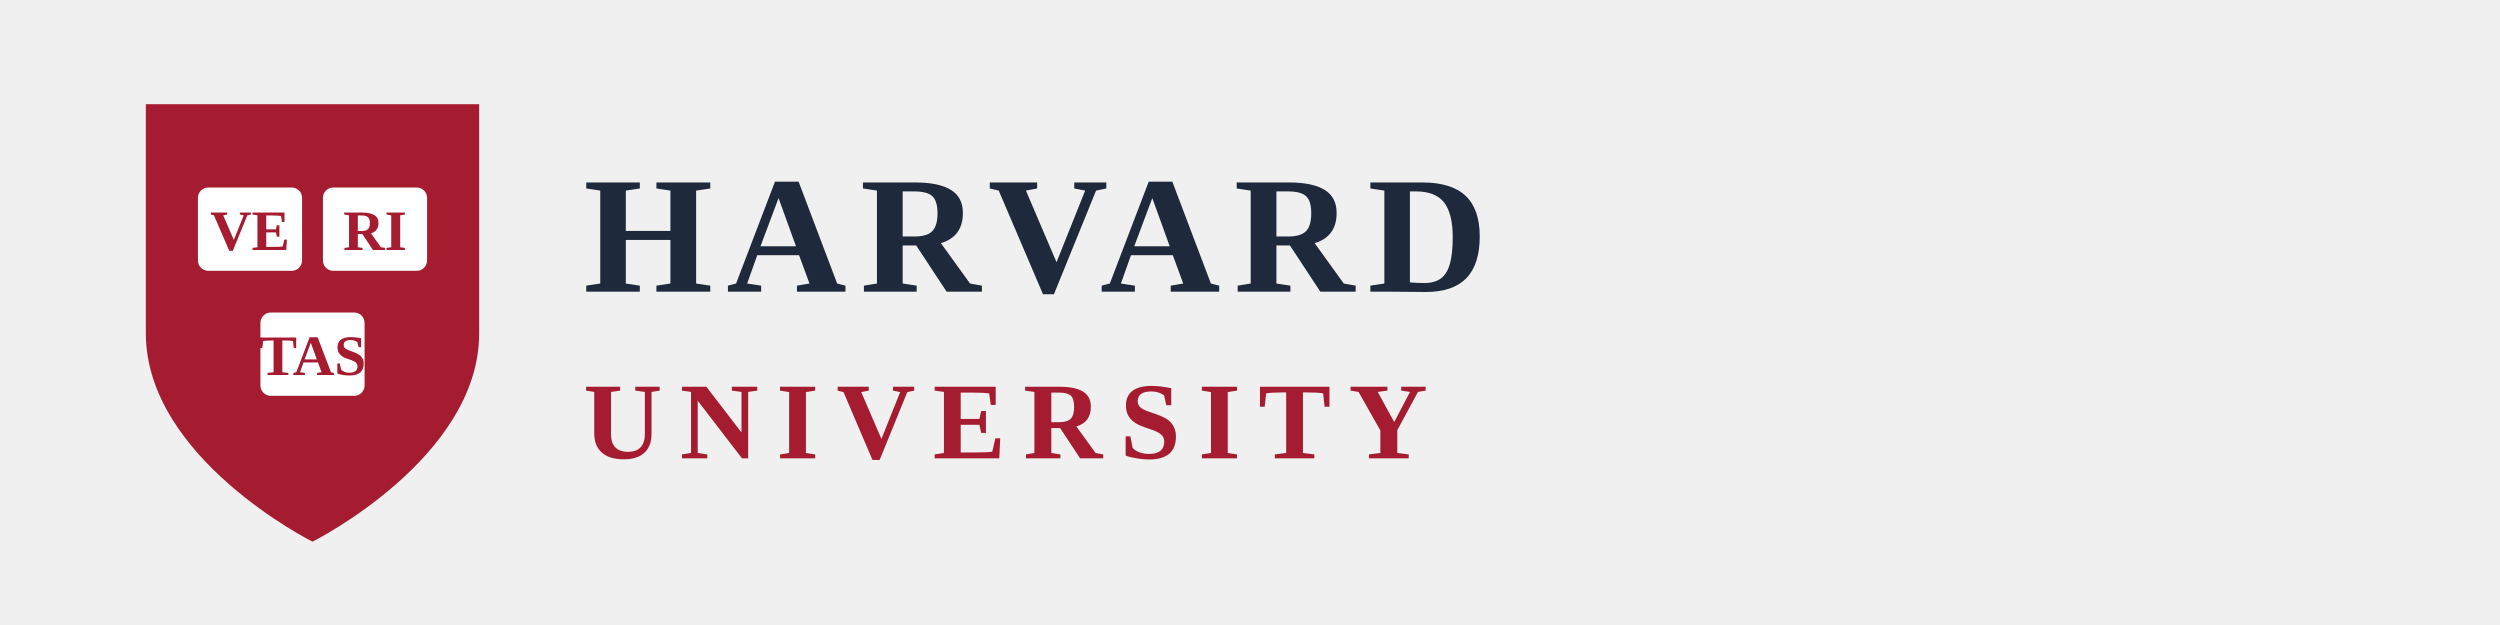
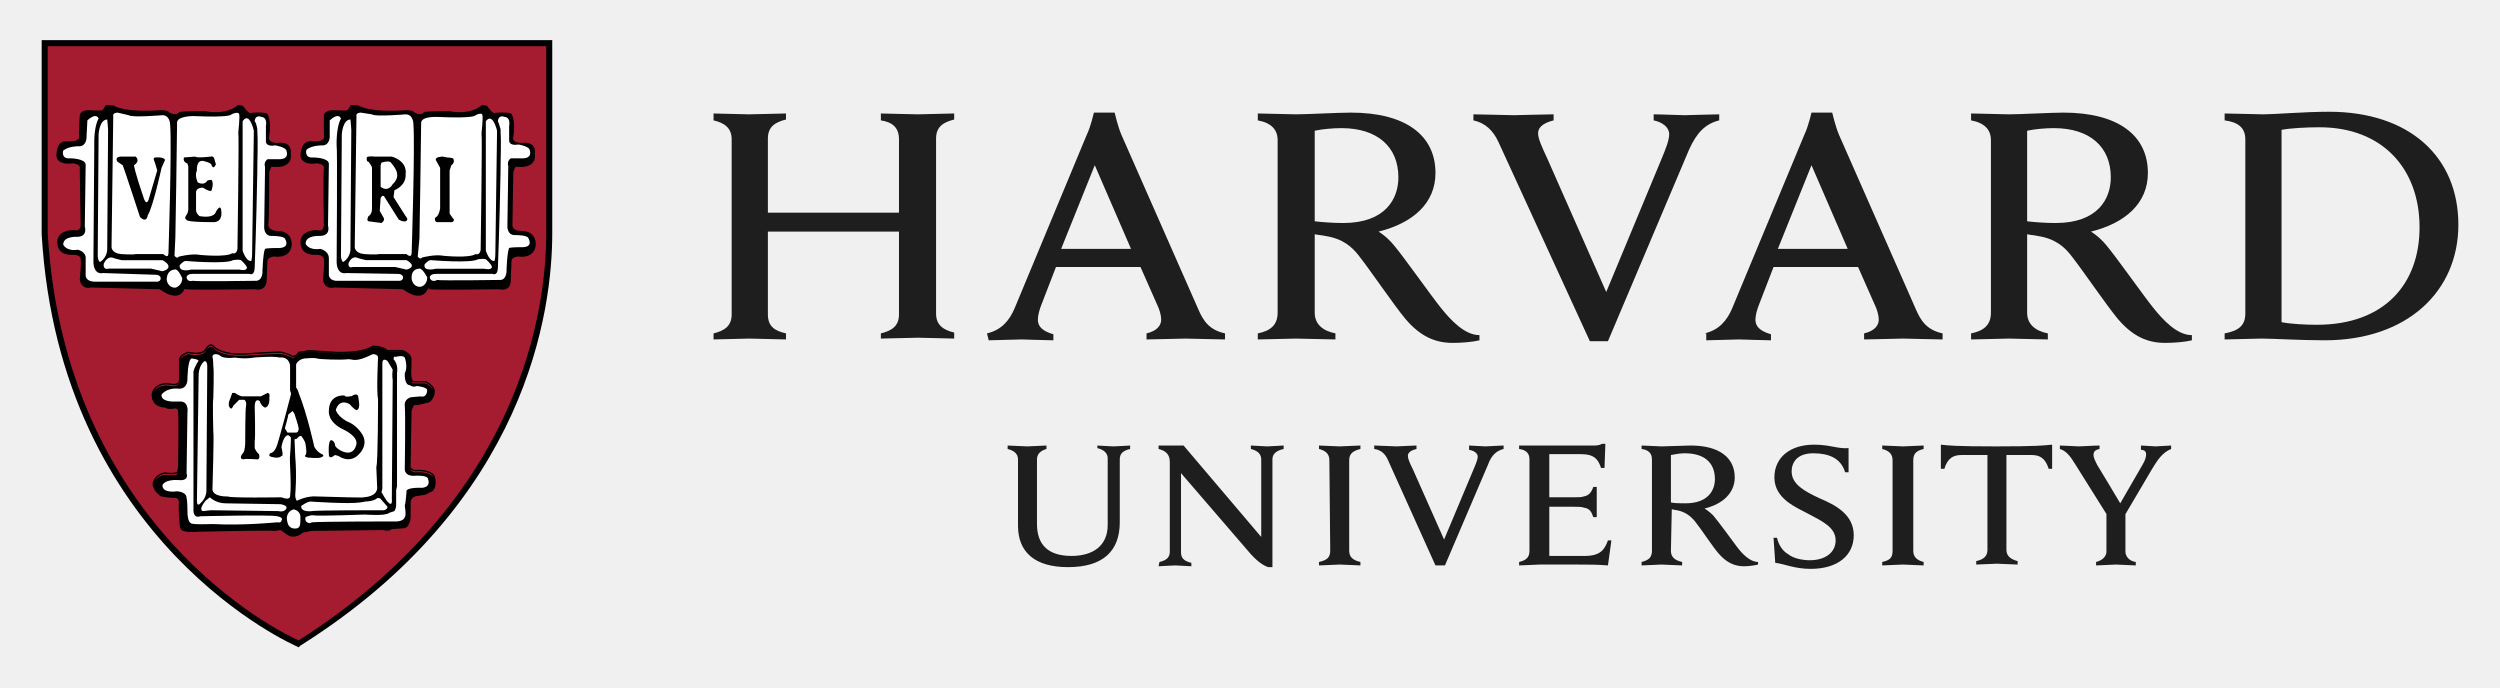
- <svg xmlns="http://www.w3.org/2000/svg" viewBox="0 0 240 60" width="240" height="60" fill="none">
-   <g transform="translate(10, 6)">
-     <path d="M4 4 h32 v22 c0 12 -16 20 -16 20 s-16 -8 -16 -20 Z" fill="#A51C30" />
-     <rect x="9" y="12" width="10" height="8" rx="1" fill="#FFFFFF" />
-     <text x="14" y="18" font-family="'Times New Roman', serif" font-size="5.5" font-weight="700" fill="#A51C30" text-anchor="middle">VE</text>
-     <rect x="21" y="12" width="10" height="8" rx="1" fill="#FFFFFF" />
-     <text x="26" y="18" font-family="'Times New Roman', serif" font-size="5.5" font-weight="700" fill="#A51C30" text-anchor="middle">RI</text>
-     <rect x="15" y="24" width="10" height="8" rx="1" fill="#FFFFFF" />
-     <text x="20" y="30" font-family="'Times New Roman', serif" font-size="5.5" font-weight="700" fill="#A51C30" text-anchor="middle">TAS</text>
-   </g>
-   <text x="56" y="28" font-family="'Cinzel', 'Times New Roman', serif" font-size="16" font-weight="700" fill="#1e293b" letter-spacing="0.08em">HARVARD</text>
-   <text x="56" y="44" font-family="'Cinzel', 'Times New Roman', serif" font-size="10.5" font-weight="600" fill="#A51C30" letter-spacing="0.16em">UNIVERSITY</text>
+ <svg xmlns="http://www.w3.org/2000/svg" width="600" height="165" version="1.1">
+   <path d="m244.32 110.24c0-1.242-0.828-2.07-2.484-2.484v-0.828c0.828 0 3.933 0.207 4.761 0.207 0.621 0 3.726-0.207 4.554-0.207v0.828c-1.449 0.414-2.277 1.242-2.277 2.484v15.525c0 4.968 2.691 7.659 8.28 7.659 4.968 0 8.694-2.277 8.694-7.452v-15.939c0-1.242-0.828-2.07-2.484-2.484v-0.621c0.621 0 3.105 0.207 3.933 0.207 0.828 0 3.312-0.207 3.933-0.207v0.828c-1.863 0.414-2.484 1.242-2.484 2.484v15.111c0 6.831-3.933 10.764-12.42 10.764-7.866 0-12.006-3.519-12.006-9.936zm33.947 24.632c1.863-0.414 2.484-1.242 2.484-2.484v-21.527c0-1.863-1.035-2.691-2.691-3.105v-0.828h6.003l18.63 21.941v-18.63c0-1.242-0.828-2.07-2.484-2.484v-0.828c0.621 0 3.105 0.207 3.933 0.207 0.828 0 3.312-0.207 3.933-0.207v0.828c-1.863 0.414-2.691 1.242-2.691 2.484v25.874h-1.035c-0.621-0.207-2.07-0.828-4.14-3.105l-16.767-19.458v19.044c0 1.242 0.621 2.07 2.484 2.484v0.828c-0.621 0-3.105-0.207-3.933-0.207-0.828 0-3.312 0.207-3.933 0.207zm147.38-5.796h0.828c0.414 1.656 1.242 3.105 2.691 3.933 1.242 1.035 3.519 1.449 5.175 1.449 3.726 0 6.21-1.863 6.21-4.761 0-3.105-3.105-4.554-6.624-6.417-2.691-1.449-8.073-3.519-8.073-8.694 0-4.761 3.726-7.866 9.522-7.866 3.933 0 5.589 1.035 8.28 0.828v5.796h-0.828c-1.035-3.519-4.14-4.554-7.659-4.554-3.933 0-5.175 2.277-5.175 4.347 0 3.105 3.105 4.761 6.624 6.417 3.933 1.656 8.28 3.933 8.28 8.901 0 4.761-3.726 8.073-10.35 8.073-3.933 0-6.417-1.242-8.487-1.449zm80.107-5.382-7.659-12.213c-1.242-2.07-2.277-3.312-3.726-3.726v-0.828c1.035 0 3.933 0.207 4.554 0.207 0.828 0 3.726-0.207 4.968-0.207v0.828c-1.035 0.207-1.449 0.621-1.449 1.449 0 0.621 0.414 1.449 0.828 2.277 0.414 0.621 5.589 9.315 5.589 9.315l5.382-9.315c0.621-1.035 0.828-1.863 0.828-2.484 0-0.621-0.414-1.035-1.242-1.035v-1.035c0.828 0 2.898 0.207 3.519 0.207 0.621 0 2.898-0.207 3.726-0.207v0.828c-2.07 0.828-3.312 2.691-4.554 4.761l-6.831 11.592m0.414-1.449v9.729c0 1.035 0.828 2.277 2.484 2.484v0.828c-0.828 0-3.933-0.207-4.761-0.207s-3.726 0.207-4.761 0.207v-0.828c1.656-0.414 2.484-1.449 2.484-2.484v-9.315m-140.96-16.146h17.802c0.621 0 1.449 0 2.07-0.414h0.828l-0.207 5.796h-0.828c-0.621-1.863-1.449-3.312-4.761-3.312h-7.659v10.35h6.003c0.828 0 1.863 0 2.277-0.207 1.242-0.207 1.863-1.035 2.277-2.277h0.828v7.245h-0.828c-0.414-1.242-0.828-2.07-2.277-2.277-0.414-0.207-1.449-0.207-2.277-0.207h-6.003v11.799h8.487c3.726 0 4.761-1.449 5.589-3.726h0.828l-0.828 6.003c-2.691-0.207-4.347-0.207-7.452-0.207h-8.901c-0.828 0-3.933 0.207-4.968 0.207v-0.828c1.656-0.414 2.484-1.035 2.484-2.691v-21.941c0-1.449-0.828-2.277-2.484-2.484zm-45.539 3.519c0-1.449-0.828-2.277-2.484-2.691v-0.828c1.035 0 3.933 0.207 4.968 0.207 0.828 0 3.933-0.207 4.968-0.207v0.828c-1.656 0.414-2.691 1.035-2.691 2.691v21.734c0 1.449 0.828 2.277 2.691 2.691v0.828c-1.035 0-3.933-0.207-4.968-0.207-0.828 0-3.933 0.207-4.968 0.207v-0.828c1.863-0.414 2.691-1.035 2.691-2.691zm135.17 0c0-1.449-0.828-2.277-2.484-2.691v-0.828c1.035 0 4.14 0.207 4.968 0.207s3.933-0.207 4.968-0.207v0.828c-1.656 0.414-2.484 1.035-2.484 2.691v21.734c0 1.449 0.828 2.277 2.484 2.691v0.828c-1.035 0-3.933-0.207-4.968-0.207-0.828 0-3.933 0.207-4.968 0.207v-0.828c1.863-0.414 2.484-1.035 2.484-2.691zm24.839-3.312c-9.729 0-11.385-0.207-13.248-0.414v5.796h0.828c0.828-2.691 2.277-3.312 4.14-3.312h6.21v22.769c0 1.449-0.828 2.277-2.691 2.691v0.828c1.035 0 4.14-0.207 4.968-0.207 0.828 0 3.933 0.207 4.968 0.207v-0.828c-1.656-0.414-2.691-1.242-2.691-2.691v-22.769h6.003c1.863 0 3.312 0.621 4.14 3.312h0.828v-5.796c-2.277 0.207-3.726 0.414-13.455 0.414zm-78.037 25.046c0 1.449 0.828 2.277 2.691 2.691v0.828c-1.035 0-4.14-0.207-4.968-0.207-0.828 0-3.726 0.207-4.761 0.207v-0.828c1.656-0.414 2.484-1.035 2.484-2.691v-21.941c0-1.449-0.828-2.277-2.484-2.484v-0.828c1.035 0 3.933 0.207 4.761 0.207 1.449 0 5.382-0.207 7.038-0.207 6.831 0 10.557 2.898 10.557 7.659 0 3.726-2.898 6.417-7.245 7.452 0 0 1.035 0.621 2.07 1.656 1.242 1.449 4.554 6.003 5.796 7.659s3.105 3.519 4.968 3.519v0.621c-0.828 0.207-2.277 0.414-3.312 0.414-2.277 0-4.14-0.828-6.003-2.898-1.656-1.863-4.14-5.796-5.796-7.866-1.035-1.242-2.277-2.277-4.347-2.691-0.414 0-0.828-0.207-1.242-0.207zm0-11.592c0.828 0.207 2.277 0.207 3.519 0.207 5.382 0 7.038-3.105 7.038-5.796 0-3.933-2.484-6.21-7.245-6.21-1.035 0-2.277 0.207-3.312 0.414zm-67.894-10.143c-0.621-1.449-1.656-2.484-3.312-2.691v-0.828c1.035 0 4.554 0.207 5.382 0.207 0.621 0 3.726-0.207 4.761-0.207v0.828c-0.828 0.207-2.07 0.621-2.07 1.656 0 0.621 0.414 1.656 1.242 3.312l7.452 16.767 7.038-16.767c0.621-1.449 1.035-2.484 1.035-3.105 0-0.828-0.828-1.449-2.07-1.656v-1.035c0.828 0 3.105 0.207 3.933 0.207 0.621 0 3.312-0.207 4.347-0.207v0.828c-1.656 0.414-2.898 1.449-3.726 3.726l-10.35 24.218h-2.277zm26.495-76.381c-1.242-2.691-3.105-4.554-6.003-5.175v-1.449c1.863 0 8.28 0.207 9.729 0.207 1.242 0 7.452-0.207 9.522-0.207v1.449c-1.656 0.414-3.726 1.242-3.726 3.105 0 1.242 0.828 3.105 2.277 6.21l14.076 31.877 13.248-31.877c1.035-2.484 1.863-4.554 1.863-6.003 0-1.656-1.656-2.898-3.726-3.312v-1.449c1.863 0 6.003 0.207 7.452 0.207 1.242 0 6.21-0.207 8.28-0.207v1.449c-3.312 0.828-5.382 2.898-7.245 7.038l-19.458 45.953h-4.347zm-188.37 45.953c2.484-0.621 4.347-1.656 4.347-4.554v-42.02c0-2.691-1.656-3.933-4.347-4.554v-1.656c1.242 0 7.038 0.207 8.487 0.207 1.656 0 7.659-0.207 8.901-0.207v1.449c-2.484 0.621-4.347 1.656-4.347 4.554v17.802h31.463v-17.595c0-2.898-1.656-4.14-4.347-4.554v-1.656c1.242 0 7.245 0.207 8.901 0.207 1.449 0 7.245-0.207 8.694-0.207v1.449c-2.484 0.621-4.347 1.656-4.347 4.554v42.02c0 2.691 1.656 3.933 4.347 4.554v1.449c-1.242 0-7.245-0.207-8.694-0.207-1.656 0-7.452 0.207-8.901 0.207v-1.242c2.484-0.621 4.347-1.656 4.347-4.554v-19.872h-31.463v19.872c0 2.898 1.656 3.933 4.347 4.554v1.449c-1.242 0-7.452-0.207-8.901-0.207s-7.038 0.207-8.487 0.207zm362.66 0c3.312-0.621 4.968-1.863 4.968-4.761v-41.813c0-2.898-1.863-4.14-4.968-4.554v-1.656c1.863 0 7.659 0.207 9.315 0.207 2.691 0 9.936-0.621 15.732-0.621 19.251 0 31.049 10.764 31.049 27.116 0 15.939-12.213 27.737-32.084 27.737-5.796 0-12.42-0.414-15.111-0.414-1.656 0-7.038 0.207-8.901 0.207zm13.662-2.691c2.07 0.414 5.589 0.621 8.487 0.621 16.146 0 24.632-9.729 24.632-23.39 0-14.076-8.901-24.011-24.011-24.011-3.105 0-7.038 0.207-9.108 0.621zm-232.04-2.277c0 2.691 1.863 4.347 4.968 4.968v1.449c-1.863 0-7.659-0.207-9.522-0.207-1.449 0-7.245 0.207-9.108 0.207v-1.449c3.105-0.621 4.761-2.07 4.761-4.968v-41.399c0-2.484-1.449-4.14-4.761-4.761v-1.656c1.863 0 7.452 0.207 9.108 0.207 2.691 0 10.143-0.414 13.248-0.414 13.041 0 20.286 5.382 20.286 14.49 0 7.245-5.382 12.006-13.662 14.076 0 0 1.863 1.035 3.726 3.312 2.277 2.691 8.694 11.799 11.178 14.904 2.484 3.105 5.796 6.624 9.315 6.624v1.242c-1.656 0.414-4.347 0.621-6.417 0.621-4.347 0-7.866-1.656-11.385-5.796-2.898-3.519-8.073-11.178-10.971-14.904-1.863-2.484-4.14-4.347-8.28-4.968-0.828-0.207-1.656-0.207-2.484-0.414zm0-21.941c1.656 0.207 4.347 0.414 6.831 0.414 10.143 0 13.248-5.796 13.248-10.971 0-7.245-4.968-11.799-13.662-11.799-1.863 0-4.554 0.207-6.417 0.621zm170.98 21.941c0 2.691 1.863 4.347 4.968 4.968v1.449c-1.863 0-7.659-0.207-9.315-0.207-1.449 0-7.245 0.207-9.108 0.207v-1.449c3.105-0.621 4.761-2.07 4.761-4.968v-41.399c0-2.484-1.449-4.14-4.761-4.761v-1.656c1.863 0 7.452 0.207 9.108 0.207 2.691 0 10.143-0.414 13.041-0.414 13.041 0 20.286 5.382 20.286 14.49 0 7.245-5.382 12.006-13.662 14.076 0 0 1.863 1.035 3.726 3.312 2.277 2.691 8.694 11.799 11.178 14.904 2.484 3.105 5.796 6.624 9.315 6.624v1.242c-1.656 0.414-4.347 0.621-6.417 0.621-4.347 0-7.866-1.656-11.385-5.796-2.898-3.519-8.073-11.178-10.971-14.904-1.863-2.484-4.14-4.347-8.28-4.968-0.828-0.207-1.656-0.207-2.484-0.414zm0-21.941c1.656 0.207 4.347 0.414 6.831 0.414 10.143 0 13.248-5.796 13.248-10.971 0-7.245-4.968-11.799-13.662-11.799-1.863 0-4.554 0.207-6.417 0.621zm-249.64 26.909c3.519-0.828 5.382-3.105 6.624-6.003l17.388-41.813c0.828-1.656 1.656-5.175 1.656-5.175h4.968s0.828 3.519 1.656 5.382l18.423 41.813c1.242 2.898 2.691 4.968 6.417 5.796v1.449c-2.07 0-8.073-0.207-9.522-0.207s-7.245 0.207-9.315 0.207v-1.449c2.691-0.621 3.519-2.07 3.519-3.312 0-1.035-0.414-2.484-1.035-3.726l-3.933-8.901h-20.286l-3.519 9.108c-0.414 1.035-0.828 2.484-0.828 3.519 0 1.449 0.828 2.691 3.726 3.519v1.449c-1.863 0-6.624-0.207-7.659-0.207l-7.866 0.207zm34.568-20.286-8.694-20.079-8.073 20.079zm137.65 20.286c3.519-0.828 5.382-3.105 6.624-6.003l17.388-41.813c0.828-1.656 1.656-5.175 1.656-5.175h4.968s0.828 3.519 1.656 5.382l18.423 41.813c1.242 2.898 2.691 4.968 6.417 5.796v1.449c-2.07 0-8.073-0.207-9.522-0.207s-7.245 0.207-9.315 0.207v-1.449c2.691-0.621 3.519-2.07 3.519-3.312 0-1.035-0.414-2.484-1.035-3.726l-3.933-8.901h-20.286l-3.519 9.108c-0.414 1.035-0.828 2.484-0.828 3.519 0 1.449 0.828 2.691 3.726 3.519v1.449c-1.863 0-6.624-0.207-7.659-0.207l-7.866 0.207v-1.656zm34.361-20.286-8.694-20.079-8.073 20.079z" fill="#1e1e1e" />
+   <path d="m10.828 10.47h121.09v45.746c0 20.906-7.866 65.41-60.029 98.53 0 0-56.717-23.597-61.064-98.53z" fill="#a51c30" />
+   <path d="m50.645 82.64c-0.304-0.012-0.568 0.139-0.78 0.323-0.414 0.359-0.662 0.855-0.675 0.881-0.462 0.647-1.434 0.81-2.317 0.784-0.883-0.025-1.641-0.226-1.641-0.226l-0.049-0.012-0.049 0.017c-1.269 0.423-1.834 0.963-2.066 1.427-0.116 0.232-0.146 0.442-0.146 0.594 0 0.119 0.015 0.172 0.024 0.206v4.742c-0.046 0.261-0.167 0.422-0.336 0.534-0.171 0.114-0.398 0.174-0.627 0.198-0.457 0.048-0.902-0.048-0.902-0.048h-0.004c-1.592-0.318-2.683 0.055-3.364 0.517-0.67 0.455-0.937 0.985-0.946 1.003-0.681 0.922-0.23 2.216-0.23 2.216v8e-3c0.044 0.118 0.095 0.229 0.154 0.332 6.79e-4 2e-3 0.008 0.024 0.008 0.024 0.621 1.656 2.899 1.653 2.899 1.653 0.828 0.621 2.276 0.206 2.276 0.206 0.425 0 0.673 0.177 0.825 0.4 0.075 0.305 0.04 0.61 0.04 0.61l-0.004 0.036 0.008 0.032c0.014 0.055 0.043 0.342 0.057 0.736 0.014 0.393 0.019 0.911 0.024 1.512 0.01 1.201 0.005 2.729-0.008 4.229-0.026 3-0.077 5.899-0.077 5.899 0 1.012-0.198 1.605-0.198 1.605l-0.008 0.024v0.028c0 0.051-0.017 0.076-0.073 0.121-0.056 0.045-0.155 0.094-0.287 0.129-0.264 0.07-0.642 0.097-1.023 0.097-0.761 0-1.532-0.101-1.532-0.101l-0.02-4e-3 -0.02 4e-3c-2.155 0.216-2.823 2.15-2.83 2.171v4e-3c-0.171 0.402-0.156 0.809-0.04 1.177 0.058 0.184 0.142 0.36 0.239 0.526 0.385 0.94 1.411 1.674 1.411 1.674 0 0.414 3.934 0.619 3.934 0.619 0.238 0.06 0.401 0.227 0.522 0.429 0.012 0.037 0.026 0.072 0.036 0.109 0.097 0.363 0.097 0.703 0.097 0.703-0.029 0.111-0.041 0.234-0.049 0.412-0.009 0.201-0.013 0.449-0.008 0.728 0.01 0.557 0.042 1.239 0.081 1.9 0.078 1.322 0.182 2.563 0.182 2.563l0.004 8e-3v8e-3c0.022 0.132 0.086 0.246 0.166 0.348 4.1e-5 5e-4 0.004 0.036 0.004 0.036 0.207 1.242 4.14 0.829 4.14 0.829s13.785-0.318 17.51-0.259c0.532 8e-3 0.858 0.027 0.91 0.053 0.414 0 1.451-0.206 1.451-0.206l1.447 1.035c0.582 0.453 1.185 0.582 1.738 0.546 0.111-6e-3 0.221-0.021 0.327-0.04 1.061-0.192 1.868-0.922 1.868-0.922l2.07-0.412c0.414 0 17.182-0.206 17.182-0.206 1.449 0.414 2.07-0.21 2.07-0.21l2.688-0.206c0.103 0 0.2-8e-3 0.291-0.024 0.658-0.12 0.996-0.646 1.172-1.16 0.053-0.102 0.108-0.204 0.146-0.307 0.219-0.603 0.214-1.197 0.214-1.197v-3.501c0.035-0.277 0.099-0.493 0.17-0.687 0.377-0.665 0.906-0.78 0.906-0.78l2.482-0.416 1.245-0.619c0.478-0.119 0.729-0.454 0.873-0.857 0.037-0.058 0.076-0.112 0.105-0.174 0.172-0.365 0.222-0.789 0.222-1.193 0-0.806-0.214-1.548-0.214-1.548l-4e-3 -0.017-4e-3 -0.017c-0.453-0.906-1.499-1.276-2.401-1.435-0.903-0.159-1.698-0.105-1.698-0.105h-4e-3c-0.997 0.1-1.373-0.186-1.544-0.465-0.172-0.279-0.133-0.582-0.133-0.582v-0.012l0.21-12.828c0.082-0.481 0.221-0.864 0.36-1.177 0.162-0.31 0.299-0.497 0.299-0.497 0.621 0.207 2.688-0.416 2.688-0.416 1.19-0.119 1.685-0.848 1.9-1.451 0.019-0.035 0.048-0.07 0.065-0.105 0.273-0.573 0.271-1.1 0.271-1.116 0.11-0.812-0.454-1.482-1.015-1.937-0.563-0.456-1.152-0.72-1.152-0.72l-0.032-0.017h-2.907c-0.081-0.017-0.146-0.059-0.214-0.15-0.07-0.092-0.136-0.229-0.186-0.396-0.099-0.334-0.145-0.784-0.158-1.229-0.025-0.89 0.077-1.759 0.077-1.759l4e-3 -0.012v-1.665c0-0.805-0.575-1.371-1.116-1.722s-1.075-0.509-1.075-0.509l-0.024-8e-3h-3.691c-0.084-0.138-0.177-0.274-0.315-0.364-0.183-0.119-0.396-0.207-0.598-0.275-0.405-0.135-0.78-0.186-0.78-0.186-0.675-0.212-1.678-0.21-1.678-0.21h-0.053l-0.044 0.028c-1.289 0.892-3.55 1.266-5.478 1.395-1.928 0.129-3.521 0.028-3.521 0.028l-6.493-0.42-0.057 0.053c0.019-0.019-0.022 0.015-0.089 0.036-0.067 0.022-0.163 0.049-0.271 0.073-0.216 0.047-0.491 0.091-0.76 0.129-0.539 0.077-1.055 0.129-1.055 0.129l-0.105 8e-3 -0.036 0.105c-0.178 0.535-0.72 0.72-0.72 0.72l-0.57 0.194c-0.378-0.321-0.968-0.565-1.528-0.736-0.591-0.18-1.081-0.279-1.104-0.283-0.004-2e-3 -0.008-6e-3 -0.012-8e-3 -0.02-8e-3 -0.039-0.012-0.057-0.017-0.034-8e-3 -0.067-0.012-0.109-0.017-0.085-8e-3 -0.193-0.01-0.327-0.012-0.268-2e-3 -0.634 6e-3 -1.067 0.021-0.866 0.029-1.999 0.085-3.125 0.15-2.25 0.129-4.471 0.287-4.476 0.287-2.566 0.103-4.3-0.309-5.389-0.74-1.09-0.431-1.52-0.865-1.52-0.865-0.273-0.373-0.575-0.554-0.873-0.566zm-0.012 0.34c0.181 8e-3 0.391 0.109 0.631 0.445l0.004 8e-3 0.008 0.012s0.502 0.493 1.637 0.942c1.136 0.449 2.918 0.868 5.527 0.764h0.012s2.222-0.158 4.471-0.287c1.125-0.065 2.256-0.12 3.117-0.15 0.43-0.015 0.797-0.023 1.055-0.021 0.129 1e-3 0.231 6e-3 0.299 0.012 0.029 2e-3 0.047 6e-3 0.061 8e-3l0.008 8e-3 0.049 0.012s0.514 0.101 1.1 0.279c0.586 0.178 1.251 0.45 1.508 0.707l0.073 0.073 0.72-0.239s0.442-0.259 0.74-0.707c-0.23 0.56-0.796 0.752-0.796 0.752l-0.619 0.416c-0.621-0.621-2.693-1.035-2.693-1.035-0.207-0.207-9.109 0.412-9.109 0.412-5.175 0.207-7.039-1.653-7.039-1.653-1.035-1.449-2.07 0.619-2.07 0.619-1.035 1.449-4.14 0.623-4.14 0.623-1.146 0.382-1.658 0.85-1.896 1.245 0.016-0.072 0.041-0.151 0.085-0.239 0.18-0.359 0.663-0.843 1.848-1.245 0.066 0.017 0.758 0.201 1.645 0.226 0.929 0.026 2.026-0.124 2.6-0.926l0.008-8e-3 0.008-0.012s0.251-0.5 0.602-0.805c0.176-0.152 0.365-0.246 0.546-0.239zm38.901 0.311c0.073 8.5e-4 1.011 0.012 1.556 0.194l0.016 4e-3 0.012 4e-3s0.353 0.05 0.724 0.174c0.185 0.062 0.375 0.14 0.522 0.234 0.024 0.015 0.036 0.033 0.057 0.048-0.497-0.306-1.278-0.42-1.278-0.42-0.621-0.207-1.658-0.206-1.658-0.206-2.691 1.863-9.109 1.451-9.109 1.451l-6.416-0.416c-0.205 0.205-2.205 0.408-2.252 0.412 0.009-0.015 0.02-0.025 0.028-0.04 0.03-2e-3 0.504-0.05 1.035-0.125 0.274-0.039 0.554-0.083 0.784-0.133 0.115-0.025 0.217-0.052 0.303-0.081 0.048-0.017 0.085-0.044 0.125-0.065l6.384 0.408s1.617 0.106 3.57-0.024c1.93-0.129 4.189-0.474 5.595-1.419zm3.242 1.031h3.719c0.012 4e-3 0.308 0.117 0.651 0.295-0.347-0.173-0.623-0.259-0.623-0.259h-3.728c-4e-3 -0.012-0.015-0.024-0.02-0.036zm4.439 0.332c0.089 0.048 0.162 0.073 0.255 0.133 0.025 0.017 0.048 0.039 0.073 0.057-0.112-0.072-0.221-0.135-0.327-0.19zm1.476 6.715c0.023 0.039 0.042 0.082 0.069 0.117 0.106 0.14 0.249 0.248 0.424 0.283l0.016 4e-3h2.87c0.024 0.01 0.54 0.249 1.051 0.663 0.359 0.29 0.674 0.654 0.817 1.055-0.371-0.596-1.054-1.052-1.472-1.29-0.21-0.12-0.356-0.182-0.356-0.182h-2.895c-0.253-0.051-0.419-0.303-0.526-0.651zm-55.674 0.631c-0.52 0.985-1.969 0.639-1.969 0.639-3.105-0.621-4.14 1.451-4.14 1.451-0.028 0.038-0.045 0.078-0.069 0.117 0.047-0.152 0.111-0.3 0.21-0.433l0.016-0.025s0.236-0.477 0.849-0.893c0.612-0.416 1.591-0.766 3.101-0.465 0 0 0.485 0.108 1.011 0.053 0.263-0.028 0.543-0.093 0.78-0.251 0.078-0.052 0.146-0.12 0.21-0.194zm55.408 20.493c0.25 0.381 0.795 0.705 1.839 0.602 0 0 0.761-0.05 1.617 0.101 0.855 0.151 1.77 0.503 2.147 1.249 1e-3 4e-3 0.024 0.108 0.032 0.142-0.971-1.434-3.808-1.249-3.808-1.249-1.353 0.135-1.726-0.432-1.827-0.845zm-55.699 0.974c-0.003 0.01-0.02 0.077-0.02 0.077 0 0.103-0.049 0.191-0.133 0.259-0.085 0.068-0.206 0.119-0.352 0.158-0.873 0.233-2.62 0-2.62 0-1.498 0.15-2.233 1.16-2.527 1.71 0 0 0.576-1.752 2.543-1.953 0.035 4e-3 0.767 0.101 1.54 0.101 0.396 0 0.789-0.024 1.108-0.109 0.159-0.042 0.303-0.099 0.416-0.19 0.018-0.015 0.029-0.036 0.044-0.053zm14.421-88.284-0.061 0.053c-3.23 2.625-7.924 1.415-7.924 1.415l-0.02-4e-3h-0.02c-4.559 0-6.028 0.206-6.028 0.206l-0.065 0.012-0.04 0.048c-0.471 0.565-1.049 0.557-1.556 0.412-0.496-0.142-0.872-0.419-0.889-0.433-0.093-0.136-0.242-0.214-0.404-0.271-0.183-0.065-0.393-0.103-0.594-0.129-0.402-0.054-0.772-0.057-0.772-0.057h-0.008l-0.004 4e-3c-4.543 0.31-7.375 0.05-9.064-0.283-0.844-0.166-1.402-0.352-1.746-0.493-0.344-0.141-0.465-0.23-0.465-0.23l0.02 0.021c-0.066-0.066-0.129-0.09-0.206-0.113-0.077-0.023-0.166-0.041-0.263-0.057-0.194-0.031-0.424-0.048-0.647-0.061-0.446-0.027-0.865-0.028-0.865-0.028h-0.105l-0.049 0.093c-0.18 0.36-0.738 1.115-0.78 1.172-0.025 8e-3 -0.081 0.025-0.182 0.036-0.117 0.012-0.269 0.024-0.441 0.028-0.343 0.01-0.768 4e-3 -1.181-8e-3 -0.824-0.026-1.597-0.077-1.597-0.077l-0.008-4e-3h-0.004c-0.863 0-1.383 0.279-1.674 0.57-0.291 0.291-0.356 0.602-0.356 0.602l-0.004 0.012-0.206 3.958v0.012c0.102 1.229-0.022 1.726-0.105 1.86-0.042 0.067-0.043 0.053-0.044 0.053l-0.141-0.093-0.097 0.142c-0.054 0.081-0.26 0.19-0.554 0.255-0.294 0.064-0.658 0.097-1.015 0.109-0.713 0.025-1.379-0.024-1.379-0.024l-0.016-4e-3 -0.016 4e-3c-0.562 0.056-0.983 0.331-1.278 0.699-0.294 0.368-0.471 0.823-0.578 1.265-0.214 0.885-0.158 1.734-0.158 1.734v0.02c0.112 0.562 0.433 0.956 0.833 1.209 0.4 0.253 0.878 0.375 1.334 0.429 0.886 0.104 1.665-0.044 1.71-0.053h0.004c1.102 0.101 1.502 0.442 1.649 0.716 0.148 0.274 0.065 0.513 0.065 0.513l-0.008 0.024v0.028c0 0.428 0.053 3.832 0.105 7.144 0.052 3.3 0.101 6.473 0.101 6.497-0.049 0.443-0.168 0.722-0.307 0.893-0.139 0.172-0.298 0.246-0.461 0.279-0.326 0.065-0.651-0.065-0.651-0.065l-0.032-0.017h-0.032c-2.316 0-3.38 0.808-3.825 1.641-0.442 0.829-0.276 1.65-0.275 1.658 0.114 1.503 1.061 2.196 1.953 2.466 0.895 0.271 1.751 0.162 1.751 0.162l-0.02 4e-3c1.108 0 1.562 0.292 1.755 0.55 0.193 0.257 0.15 0.493 0.15 0.493l-0.008 0.053 0.024 0.053c-7e-3 -0.015 0.024 0.106 0.032 0.263 0.008 0.157 0.013 0.366 0.008 0.606-0.009 0.48-0.042 1.088-0.081 1.682-0.077 1.188-0.182 2.325-0.182 2.325v0.021l0.004 0.024c0.216 1.19 0.905 1.679 1.524 1.819 0.574 0.13 1.047-4e-3 1.12-0.024h0.008l16.523 0.416c2.359 1.718 3.882 1.768 4.795 1.298 0.873-0.45 1.103-1.253 1.132-1.346l0.287 0.044c0.185 0.031 0.546 0.046 1.075 0.061 0.529 0.015 1.215 0.023 2.005 0.028 1.58 0.01 3.572 4e-3 5.539-8e-3 1.967-0.012 3.91-0.032 5.385-0.048 1.468-0.017 2.474-0.028 2.571-0.028h0.012c0.679 0.151 1.209 0.117 1.617-0.04 0.416-0.16 0.698-0.444 0.881-0.74 0.365-0.589 0.364-1.237 0.364-1.245v-8e-3l0.206-4.932c0.084-0.324 0.436-0.562 0.8-0.708 0.353-0.141 0.671-0.186 0.695-0.19 2.298 0.304 3.424-0.507 3.917-1.411 0.494-0.905 0.385-1.872 0.384-1.88v-4e-3c-0.109-1.506-1.002-2.25-1.843-2.575-0.842-0.326-1.649-0.267-1.649-0.267l0.012-4e-3c-1.097 0-1.601-0.382-1.856-0.752-0.253-0.369-0.255-0.724-0.255-0.728v-4e-3c0.057-0.36 0.092-1.252 0.121-2.462 0.029-1.224 0.048-2.737 0.061-4.213 0.026-2.951 0.028-5.745 0.028-5.745 0-0.254 0.144-0.663 0.295-0.99 0.132-0.286 0.232-0.453 0.263-0.505 1.275 0.13 2.249 0.054 2.931-0.19 0.712-0.254 1.151-0.67 1.403-1.104 0.498-0.858 0.276-1.762 0.271-1.783 0.094-0.778-0.022-1.366-0.295-1.775-0.279-0.419-0.694-0.652-1.108-0.776-0.803-0.241-1.603-0.094-1.653-0.085-1.417 0-1.902-0.393-2.074-0.736-0.172-0.345-0.044-0.693-0.044-0.693l0.004-0.017 0.004-0.017c0.313-1.984 0.21-3.352 0.024-4.229-0.186-0.876-0.469-1.278-0.469-1.278l-0.016-0.024-0.028-0.021c-0.211-0.141-0.516-0.195-0.885-0.234-0.369-0.04-0.796-0.053-1.201-0.053-0.809 0-1.536 0.053-1.536 0.053l-0.053 4e-3 -0.036 0.028c-0.148 0.111-0.308 0.099-0.53-0.012-0.221-0.111-0.47-0.324-0.695-0.562-0.451-0.476-0.809-1.035-0.809-1.035l-0.04-0.061zm58.581 0-0.061 0.053c-3.23 2.625-7.924 1.415-7.924 1.415l-0.02-4e-3h-0.024c-4.352 0-5.818 0.206-5.818 0.206l-0.065 0.012-0.04 0.048c-0.471 0.565-1.049 0.557-1.556 0.412-0.489-0.14-0.857-0.408-0.885-0.429-0.093-0.139-0.245-0.217-0.408-0.275-0.183-0.065-0.393-0.103-0.594-0.129-0.402-0.054-0.772-0.057-0.772-0.057h-8e-3l-4e-3 4e-3c-4.543 0.31-7.375 0.05-9.064-0.283-0.844-0.166-1.402-0.352-1.746-0.493-0.344-0.141-0.465-0.23-0.465-0.23l0.02 0.021c-0.066-0.066-0.133-0.09-0.21-0.113-0.077-0.023-0.162-0.041-0.259-0.057-0.194-0.031-0.428-0.048-0.651-0.061-0.446-0.026-0.861-0.028-0.861-0.028h-0.105l-0.049 0.093c-0.18 0.361-0.745 1.123-0.784 1.177-0.027 8e-3 -0.083 0.021-0.182 0.032-0.117 0.012-0.265 0.024-0.437 0.028-0.343 0.01-0.768 4e-3 -1.181-8e-3 -0.824-0.026-1.601-0.077-1.601-0.077l-0.004-4e-3h-0.004c-0.963 0-1.529 0.272-1.848 0.562-0.319 0.29-0.392 0.61-0.392 0.61v4.189c0.102 1.124-0.027 1.57-0.101 1.674-0.037 0.052-0.034 0.033-0.04 0.032-0.007-3.9e-4 -0.012 0-0.012 0l-0.137-0.093-0.097 0.142c-0.054 0.081-0.26 0.19-0.554 0.255-0.294 0.064-0.662 0.097-1.019 0.109-0.713 0.025-1.379-0.024-1.379-0.024l-0.012-4e-3 -0.016 4e-3c-0.61 0.056-1.07 0.324-1.395 0.691-0.325 0.367-0.522 0.826-0.643 1.27-0.242 0.887-0.186 1.738-0.186 1.738v8e-3l0.004 0.012c0.112 0.562 0.433 0.956 0.833 1.209 0.4 0.253 0.874 0.375 1.33 0.429 0.886 0.104 1.669-0.044 1.714-0.053h0.004c1.102 0.101 1.498 0.442 1.645 0.716 0.148 0.274 0.069 0.513 0.069 0.513l-0.004 4e-3v8e-3c-0.039 0.157-0.05 0.424-0.065 0.857-0.014 0.433-0.023 1.005-0.028 1.666-0.01 1.321-0.005 3.005 0.008 4.661 0.026 3.3 0.08 6.473 0.081 6.497-0.049 0.443-0.172 0.722-0.311 0.893-0.139 0.172-0.298 0.246-0.461 0.279-0.326 0.065-0.647-0.065-0.647-0.065l-0.032-0.017h-0.036c-2.316 0-3.38 0.808-3.825 1.641-0.442 0.829-0.276 1.65-0.275 1.658 0.114 1.503 1.061 2.196 1.953 2.466 0.895 0.271 1.755 0.162 1.755 0.162l-0.02 4e-3c1.001 0 1.455 0.29 1.678 0.558 0.223 0.268 0.222 0.513 0.222 0.513v0.04l0.016 0.036c-7e-3 -0.015 0.024 0.106 0.032 0.263 0.008 0.157 0.009 0.366 0.004 0.606-0.009 0.48-0.042 1.088-0.081 1.682-0.077 1.188-0.178 2.325-0.178 2.325l-0.004 0.021 0.004 0.024c0.216 1.19 0.909 1.679 1.528 1.819 0.574 0.13 1.046 1e-3 1.12-0.021h0.008l16.523 0.416c2.359 1.718 3.878 1.768 4.791 1.298 0.88-0.453 1.163-1.313 1.189-1.395l4e-3 -4e-3c0.074-0.143 0.232-0.21 0.311-0.21 0.04 0 0.036 8e-3 0.028-4e-3 -8e-3 -0.012 8e-3 -4e-3 -0.028 0.069l-0.101 0.206 0.226 0.036c0.185 0.031 0.546 0.046 1.075 0.061 0.529 0.015 1.215 0.023 2.005 0.028 1.58 0.01 3.572 4e-3 5.539-8e-3 1.967-0.012 3.906-0.032 5.381-0.048 1.475-0.017 2.498-0.028 2.587-0.028 0.728 0.15 1.283 0.113 1.702-0.044 0.426-0.16 0.706-0.445 0.877-0.744 0.342-0.599 0.279-1.265 0.279-1.265l4e-3 0.024 0.206-4.94c0.084-0.324 0.432-0.562 0.796-0.708 0.356-0.142 0.681-0.183 0.699-0.186 2.298 0.304 3.424-0.511 3.918-1.415 0.494-0.905 0.381-1.868 0.38-1.876v-8e-3c-0.109-1.506-0.998-2.25-1.839-2.575-0.842-0.326-1.653-0.267-1.653-0.267l0.016-4e-3c-1.204 0-1.698-0.386-1.924-0.748-0.226-0.362-0.182-0.716-0.182-0.716v-0.02c0-1.223 0.206-12.416 0.206-12.416v-4e-3c0-0.254 0.144-0.663 0.295-0.99 0.132-0.287 0.236-0.453 0.267-0.505 1.275 0.13 2.249 0.054 2.931-0.19 0.712-0.254 1.151-0.67 1.403-1.104 0.498-0.858 0.276-1.762 0.271-1.783 0.094-0.778-0.026-1.366-0.299-1.775-0.279-0.419-0.694-0.652-1.108-0.776-0.806-0.242-1.61-0.093-1.653-0.085-1.417 0-1.898-0.393-2.07-0.736-0.172-0.343-0.044-0.691-0.044-0.691l8e-3 -0.033c0.313-1.984 0.21-3.352 0.024-4.229-0.186-0.876-0.469-1.278-0.469-1.278l-0.02-0.024-0.024-0.021c-0.211-0.141-0.516-0.195-0.885-0.234-0.369-0.04-0.796-0.053-1.201-0.053-0.809 0-1.54 0.053-1.54 0.053l-0.049 4e-3 -0.04 0.028c-0.148 0.111-0.304 0.099-0.526-0.012-0.221-0.111-0.474-0.324-0.699-0.562-0.451-0.476-0.805-1.035-0.805-1.035l-0.04-0.061z" />
+   <path d="m71.685 155.36-0.414-0.207c-0.414-0.207-56.924-24.632-61.271-98.944v-46.574h122.54v46.367c0 18.216-5.796 64.582-60.443 98.944zm-60.236-144.28v44.918c4.14 70.378 55.475 95.632 60.236 97.702 53.612-34.154 59.408-79.693 59.408-97.702v-44.918z" />
+   <path d="m28.215 27.03s-1.242 8e-4 -1.035 0.829l-0.412 31.462s-8.06e-4 1.451 2.276 1.658c0 0 2.896 0.207 3.517 0h6.626s1.241 1.239 1.241-0.21c0 0 0.826-25.457 0.412-30.839 0 0-8.1e-4 -2.28-1.864-2.28 0 0-7.449 0.621-8.07 0zm28.733 0.048c-0.273-0.024-0.712 0.053-1.411 0.364 0 0 0.21 0.83-9.104 0.416-0.207 0-3.727-2e-3 -3.934 1.447 0 0-0.206 14.904-0.206 15.318l-0.21 12.42-0.206 4.346s0.621 0.827 1.035 0.206c0 0 3.105-0.826 5.175-0.412 0 0 6.212 0.619 7.661-0.416 0 0 1.034 0.414 1.241-1.035 0 0 0.413-27.53 0.206-27.944 0 0 0.413-3.932 0.206-4.346 0 0 2e-3 -0.323-0.453-0.364zm-34.126 0.772c-0.406 0.012-0.998 0.267-1.852 1.043l-0.206 4.14s-2e-6 2.277-2.07 2.07c0 0-2.279 0-3.521 1.035 0 0-0.619 2.067 1.658 1.86 0 0 3.521 2e-3 3.728 1.451l-0.21 14.902s0.831 2.486-1.86 2.486c0 0-3.315-0.21-3.315 1.86 0 0 0.623 1.659 3.521 1.245 0 0 2.071 0.413 1.864 2.276v3.724s-0.21 1.451 1.86 1.658h15.318s0.829-8.1e-4 0.829-0.829c0 0 8.07e-4 -0.829-1.241-0.829l-12.626-0.412s-2.073 0.623-2.28-2.482c0 0 0.2-26.58 0.206-27.75 1.18e-4 4.7e-4 0.004 0.012 0.004 0.012s-0.004-0.098-0.004-0.109c5e-5 -0.01 0.004-0.303 0.004-0.307-0.004-8e-3 -0.004-8e-3 -0.008-0.017-0.022-1.017-0.026-4.618 1.043-6.4 0 0-0.164-0.647-0.841-0.627zm39.196 0.077c-0.888 0.077-0.889 1.172-0.889 1.172 0.414 0.414 0.619 1.864 0.619 1.864 0.207 3.312 0 7.037 0 10.556-0.207 11.799-0.619 22.563-0.619 22.563 0 2.277-1.241 1.653-1.241 1.653h-13.665c-1.449 0-1.447 0.829-1.447 0.829 0.207 1.242 1.447 0.829 1.447 0.829 1.242 0.207 14.906 0 14.906 0 2.07 0.207 1.864-2.486 1.864-2.486 0.207-4.761 0.619-5.175 0.619-5.175 0.414-0.207 2.693-0.206 2.693-0.206 3.726 0.207 2.07-2.276 2.07-2.276-0.414-0.621-2.899-0.623-2.899-0.623-2.277 0.207-2.07-2.276-2.07-2.276l0.206-14.283c-0.414-1.242 0.623-1.86 0.623-1.86h2.276c3.105 0.207 2.276-1.864 2.276-1.864 0-1.035-2.688-1.451-2.688-1.451-2.484 0.414-2.28-1.035-2.28-1.035v-3.517c0.414-2.277-1.035-2.276-1.035-2.276-0.31-0.116-0.559-0.155-0.764-0.137zm-2.923 0.461c-0.264 0.035-0.555 0.246-0.865 0.712v31.049s0.828 2.689 2.07 2.482c0 0 0.206-0.619 0.206-1.653l0.416-29.602s-0.683-3.141-1.827-2.988zm-33.362 0.295c-1.863 0-2.07 3.521-2.07 3.521l-0.21 29.392c0.207 1.449 0.623 1.241 0.623 1.241 1.863-1.242 1.658-3.311 1.658-3.311s0.206-27.943 0.206-28.357-0.206-2.486-0.206-2.486zm0.861 33.107c-0.088 4e-3 -0.188 0.019-0.291 0.048-0.414 0.118-0.924 0.474-1.354 1.334l-0.008 0.017-0.004 0.017s-0.123 0.386-0.028 0.764c0.047 0.189 0.168 0.39 0.388 0.493 0.212 0.1 0.494 0.103 0.861 4e-3h10.107l2.713 0.627 0.036-8e-3s0.194-0.045 0.433-0.134c0.239-0.089 0.53-0.218 0.744-0.433 0.107-0.107 0.197-0.239 0.234-0.396 0.038-0.157 0.017-0.338-0.065-0.513-0.164-0.352-0.554-0.709-1.294-1.132l-0.04-0.024h-9.755c-0.015-4e-3 -0.456-0.1-0.962-0.226-0.515-0.129-1.103-0.299-1.257-0.376l-0.008-4e-3h-0.004s-0.18-0.071-0.445-0.057zm30.754 0.546c-0.582-0.029-1.395 0.089-1.395 0.089-1.656 1.035-11.385 0.206-11.385 0.206-0.621 0-1.451 1.035-1.451 1.035-0.207 1.863 2.9 1.035 2.693 1.035h11.591c1.863 0.414 1.864-0.412 1.864-0.412 0-0.621-1.447-1.864-1.447-1.864-0.103-0.052-0.275-0.079-0.469-0.089zm-15.314 2.321c-0.053 4e-3 -0.106 0.019-0.158 0.044 0 0-1.864 2e-3 -1.864 2.486 0 0 0.207 1.86 2.07 1.86 0 0 1.658-0.413 1.658-2.276 0 0-0.91-2.183-1.706-2.114zm44.552-37.627s-1.242 8.1e-4 -1.035 0.829l-0.412 31.462s-8.07e-4 1.451 2.276 1.658c0 0 2.9 0.207 3.521 0h6.622s1.241 1.24 1.241-0.416c0 0 0.83-25.461 0.416-30.843 0 0-8.1e-4 -2.276-1.864-2.276 0 0-7.453 0.621-8.074 0zm28.652 0.255c-0.245 0.01-0.602 0.105-1.12 0.364 0 0 0.206 0.83-9.109 0.416-0.207 0-3.934-0.209-3.934 1.447 0 0-0.206 14.904-0.206 15.318l-0.206 12.42-0.412 4.346s0.621 0.827 1.035 0.206c0 0 3.105-0.826 5.175-0.412 0 0 6.208 0.623 7.657-0.412 0 0 1.034 0.414 1.241-1.035 0 0 0.413-27.53 0.206-27.944 0 0 0.417-3.936 0.21-4.35 0 0 4e-4 -0.388-0.538-0.364zm-34.251 0.566c-0.406 0.012-0.998 0.267-1.852 1.043v3.93s-2e-6 2.277-2.07 2.07c0 0-2.275 0-3.517 1.035 0 0-0.623 2.071 1.653 1.864 0 0 3.521 2e-3 3.728 1.451l-0.206 14.902s0.828 2.482-2.07 2.482c0 0-3.311-0.206-3.311 1.864 0 0 0.619 1.655 3.517 1.241 0 0 2.07 0.417 2.07 2.28v3.724s-0.205 1.451 1.658 1.658h15.314s0.829-8.1e-4 0.829-0.829c0 0 8e-4 -0.829-1.241-0.829l-12.42-0.206s-2.069 0.623-2.276-2.482c0 0 0.207-27.741 0-28.155v0.416s-0.207-4.763 1.035-6.832c0 0-0.164-0.647-0.841-0.627zm39.402 0.077c-0.888 0.077-0.889 1.172-0.889 1.172 0.207 0.414 0.623 1.864 0.623 1.864 0.207 3.312 0 7.037 0 10.556-0.207 11.799-0.623 22.563-0.623 22.563 0 2.277-1.241 1.653-1.241 1.653h-13.661c-1.449 0-1.451 0.829-1.451 0.829 0.207 1.242 1.658 0.83 1.658 0.623 1.242 0.207 14.902 0 14.902 0 2.07 0.207 1.864-2.486 1.864-2.486 0.207-4.761 0.623-5.175 0.623-5.175 0.414-0.207 2.688-0.206 2.688-0.206 3.519 0.207 1.864-2.276 1.864-2.276-0.414-0.621-2.899-0.623-2.899-0.623-2.277 0.207-2.07-2.276-2.07-2.276l0.21-14.283c-0.414-1.242 0.619-1.864 0.619-1.864h2.276c3.105 0.207 2.28-1.86 2.28-1.86 0-1.035-2.693-1.451-2.693-1.451-2.484 0.414-2.276-1.035-2.276-1.035v-3.311c0.414-2.277-1.035-2.276-1.035-2.276-0.31-0.116-0.563-0.155-0.768-0.137zm-2.923 0.538c-0.264 0.022-0.555 0.208-0.865 0.635v31.049s0.828 2.689 2.07 2.482c0 0 0.21-0.619 0.21-1.653l0.412-29.602s-0.683-3.005-1.827-2.911zm-33.362 0.218c-1.863 0-2.07 3.521-2.07 3.521l-0.206 29.392c0.207 1.449 0.619 1.241 0.619 1.241 1.863-1.242 1.658-3.311 1.658-3.311s0.206-27.943 0.206-28.357-0.206-2.486-0.206-2.486zm1.185 33.075c-0.361-0.01-1.028 0.151-1.597 1.29 0 0-0.414 1.449 1.035 1.035h10.14l2.693 0.619s2.898-0.62 0-2.276h-9.727s-1.866-0.416-2.28-0.623c0 0-0.099-0.039-0.263-0.044zm30.544 0.368c-0.526 0.01-1.092 0.093-1.092 0.093-1.656 1.035-11.385 0.206-11.385 0.206-0.621 0-1.451 1.035-1.451 1.035-0.414 1.863 2.693 1.035 2.693 1.035h11.591c1.863 0.414 1.864-0.412 1.864-0.412 0-0.621-1.451-1.864-1.451-1.864-0.155-0.078-0.453-0.099-0.768-0.093zm-15.217 2.325c-0.055 4e-3 -0.106 0.019-0.158 0.044 0 0-1.865-2e-3 -1.658 2.482 0 0 0.207 1.864 2.07 1.864 0 0 1.658-0.206 1.658-2.276 0 0-1.094-2.183-1.912-2.114zm-30.793 40.202s0 2.277-0.207 4.554c-0.207 1.242 0.414 7.038 0 9.936 0 0 0 1.035-2.07 0.207 0 0-12.627 0.207-12.834-0.207 0 0-3.519 0.207-3.726-1.656 0 0 0.414-13.455 0.207-13.869 0 0-0.207-7.245 0-8.073 0 0 0.207-6.831 0-7.659 0 0 0-1.656-0.207-2.277 0 0 0-1.035 1.656-0.414 0 0 0.621 1.035 3.726 0.621 0 0 2.277 0.414 4.554 0 0 0 4.968-0.414 6.21 0 0 0 2.07-0.414 2.484 1.863v6.003l0.621 2.07 0.621-0.414 0.207-1.449v-6.417s0.414-1.242 2.07-1.449c0 0 2.484-0.207 2.898 0 0.414 0.207 5.796 0.414 7.245 0.207 1.449-0.207 1.656 1.035 6.21-1.242 0 0 1.242 0 1.242 0.828 0 0-0.414 8.28 0 9.936 0 0 0 15.318-0.414 16.353l0.207 4.968s0.207 2.07-3.312 2.277c0 0 2.07 0.207-11.385-0.207 0 0-2.07-0.207-4.554 1.035 0 0-0.414-0.207-0.414-1.449 0 0 0.414-4.554 0-9.108l-0.207-4.968zm21.734 13.455s1.242 2.277 1.656 2.484c0 0 1.035 1.242 0.828-1.035l0.207-28.358s-0.207-1.035 0-2.484l-1.242-2.07s-1.242-1.035-1.242 0.621v30.014zm-41.192 1.242s1.449 1.449 3.726 1.449l13.248 0.207s1.449 0.207 1.449 0.828c0 0-0.207 1.242-2.07 0.828l-16.146-0.207-1.863 0.207s-1.242-0.207 0.621-2.484zm-2.898-32.498s-1.242 2.07-1.035 2.691v32.705s-0.207 2.277 1.656 1.656c0 0 17.181-0.414 18.423 0 0 0 1.656 0.207 1.035 1.035 0 0 0 0.621-1.035 0.414 0 0-8.073 0.828-15.525 0.414 0 0-4.968 0.207-5.175-0.207 0 0-0.828-0.207-0.828-2.898 0 0 0-2.691-0.207-3.105 0 0 0.207-1.449-2.277-1.656 0 0-3.519 0.621-3.519-1.449 0 0 0.414-1.449 3.933-1.242 0 0 2.484 0.414 1.863-1.656l0.207-14.49s0.414-2.484-1.449-2.691h-2.07s-2.898 0-2.691-1.656c0 0 1.035-1.656 3.933-1.449 0 0 2.07 0.414 2.277-2.07 0 0 0-4.968 1.035-5.175-0.207 0 2.277 0.207 1.449 0.828m1.656-0.207s0.621 0 0.621 1.242l-0.207 29.6s0.207 1.863-1.449 3.312c0 0-0.828 1.035-0.828-0.621l0.414-30.221s0-2.277 1.449-3.312m23.183 34.775s1.656-1.242 2.484-1.035c0 0 8.901 0.621 11.592 0.207 2.691-0.414 1.035-0.207 1.035-0.207s2.277 0 3.105-0.828c0 0 0.621-0.207 1.035 0.414l1.449 1.656s0 1.035-1.656 0.828c0 0-15.939 0-16.56 0.207 0.207 0-2.691 0.414-2.484-1.242m1.035 2.691s1.242-0.621 2.07-0.414c0.828 0.207 12.213-0.207 12.213-0.207s4.968 0.414 5.796-0.414l1.242-0.414s0.414-0.621 0.414-1.449v-3.519l0.207-1.035v-27.116s0.414-2.07-0.828-3.312c0 0 0-0.828 0.414-0.621 0.414 0.207 0.207 0 0.207 0s1.656-0.414 2.07 0.207c0 0 0.828 2.277 0 3.726 0 0-0.207 2.898 1.242 2.898 0 0 0.621 0.621 1.656 0.207 0 0 2.484 0.207 2.484 1.035 0 0 0 1.863-1.656 1.449l-2.277 0.207s-1.656 0.414-1.449 2.07c0.207 1.863 0 15.318 0 15.318s0 1.656 2.484 1.449c0 0 3.105-0.207 3.105 0.828 0 0 0.828 1.863-1.449 2.07 0 0-4.14-0.207-3.726 1.035 0 0-0.207 2.691-0.414 3.312 0 0 0.414 2.277 0 2.691 0 0-0.207 1.242-2.898 1.035 0 0-16.767 0-19.458 0.207-0.207 0.414-1.863 0.207-1.449-1.242m-2.898-1.863s1.656 0.207 1.656 1.863 0 2.484-0.828 2.691c-1.035 0.207-2.07-0.207-2.277-1.449-0.414-1.242 0-2.691 1.449-3.105" fill="#fff" />
+   <path d="m39.6 38.41-0.828 1.863s-2.07 9.522-3.312 11.385c0 0-0.207 2.07-1.863 0.414 0 0-3.933-12.006-4.14-12.42l-1.242-0.828s-0.828-1.035 0.621-1.242h3.726s1.242 1.035-0.414 2.07c0 0 0.207 1.656 2.277 7.659 0 0 0.621 2.277 1.242 0.621l2.07-7.038-0.621-2.07s-0.621-1.035 0.207-1.035c0 0 2.07-0.207 2.277 0.621m5.589 1.656v10.35l-0.207 0.828s-1.035 1.242-0.207 1.449c0 0-0.828 0.621 6.21 0.621 0 0 2.691 0.414 2.07-3.105 0 0-0.207-1.242-1.242 0.621 0 0-0.207 1.656-3.933 1.035 0 0-0.828-0.621-0.828-1.449v-4.347s0-1.035 1.656-1.035c0 0 1.863 1.242 2.07 0.621 0 0 0.621-1.656 0-2.484 0 0-0.828 0-1.035 0.207 0 0-0.621 1.242-2.277 0.414 0 0-0.828-1.656-0.207-2.898 0 0-0.207-2.484 1.449-2.277 0 0 2.07 0.414 2.07 1.035 0 0 0.414 1.242 1.035-0.207l-0.414-1.449s-0.207-0.621-0.828-0.414c0 0-3.312 0.414-3.726 0l-2.691 0.207s-0.414 1.035 0.828 1.449c0 0.207 0.207 0.414 0.207 0.828m59.408-1.656c-0.207-0.828 1.656-0.828 1.656-0.828l1.035 0.207c0.621 0 1.449 0.207 1.449 0.207 0.621 1.035-0.414 1.656-0.414 1.656l-0.414 1.242v10.35c0.207 0.414 1.035 1.449 1.035 1.449 0 0.828-1.035 0.621-1.035 0.621h-2.898c-0.828 0-0.621-1.035-0.621-1.035 1.035-0.414 1.242-2.277 1.242-2.277v-9.729zm-13.248 9.108-0.207 3.105 0.828 1.449c0.621 0.828-0.414 1.449-0.414 1.449l-3.105-0.414c-0.621-0.207 0-1.242 0-1.242 0.828-0.414 0.828-1.656 0.828-1.656v-9.936c0-0.414-0.828-1.449-0.828-1.449-0.621 0-0.414-1.035-0.414-1.035 0.207-0.414 1.863-0.207 1.863-0.207h4.14c3.933 1.242 3.312 4.14 3.312 4.14 0.207 2.898-2.691 3.933-2.691 3.933l-0.207 1.656 2.898 4.554c0.414 0.414 0.414 0.828 0.414 0.828-0.414 1.035-2.07 0-2.07 0l-3.519-5.589c-0.414-0.414-0.828 0.414-0.828 0.414m0-7.866v5.175c1.863 1.449 2.898-0.621 2.898-0.621 2.484-2.277 0-4.554-0.414-5.175-0.414-0.621-2.277 0-2.277 0zm-30.221 57.959s0.207 7.245 0 8.28v1.656s0.414 1.035 1.035 1.449c0 0 0.414 1.449-0.621 1.242 0 0-2.484-0.207-3.105 0 0 0-1.449 0 0-1.656 0 0 0.414-0.621 0.414-2.484 0 0 0-8.28 0.207-8.694 0 0 0.207-1.035-0.414-1.449h-1.242l-1.449 1.449s-0.414 1.449-1.035 0v-0.828l0.828-2.277h0.621s0.828 0.621 1.656 0.828h4.554l1.656-0.828s0.621 0 0.414 1.035c0 0 0.207 2.277-1.035 2.484 0 0-0.828-0.207-1.242-1.449 0-0.207-1.242-1.035-1.242 1.242m21.527-2.691s-3.726-0.414-3.726 3.726c0 0-0.414 2.691 3.726 4.554 0 0 3.105 1.449 2.898 3.312 0 0-0.414 3.312-3.726 1.656 0 0-1.656-0.828-1.449-1.656 0 0-0.414-1.035-1.035-0.828 0 0-0.621 0.207-0.414 3.519 0 0 0 1.242 1.449 0l0.828 0.207s2.691 2.07 4.968-0.414c0 0 2.484-2.277 0.621-4.968 0 0-1.242-2.07-3.519-2.898 0 0-2.07-1.035-2.691-2.691 0 0 0.621-2.898 3.312-1.449 0 0 1.035 1.242 1.656 1.449 0 0 0.828 0 0.621-1.863l-0.207-1.449s-0.207-1.035-1.656 0c0-0.207-1.242 0.414-1.656-0.207m-11.799-2.07c0.621 0.414 0.828 1.449 0.828 1.449 2.07 5.175 3.726 12.834 3.726 12.834 0.414 1.035 1.449 1.656 1.449 1.656 1.656 0.621 0 1.035 0 1.035-0.621 0.207-2.898 0-2.898 0-1.242-0.207-0.621-0.621-0.621-0.621 0.414-0.414 0-2.484 0-2.484 0-0.828-1.035-2.07-1.035-2.07-0.414-0.207-1.035 0.621-1.035 0.621s-1.035 0.414-1.242 0-0.828-0.828-0.828-0.828c-1.242 0-1.656 2.898-1.656 2.898 0.621 2.484 0 2.07 0 2.07-0.621 0.828-2.484 0.207-2.484 0.207-0.828-0.207-0.207-0.828-0.207-0.828 1.035-0.207 1.449-1.449 1.449-1.449 0.414-0.621 3.726-13.455 3.726-13.455-0.207-0.207 0-1.449 0.828-1.035m-1.656 6.624c0 0.414-0.828 3.312-0.828 3.312l0.621 1.035h2.07c0.414 0 0.621-0.414 0.621-1.035 0-0.414-1.035-3.519-1.035-3.519l-0.414-0.621z" />
</svg>
